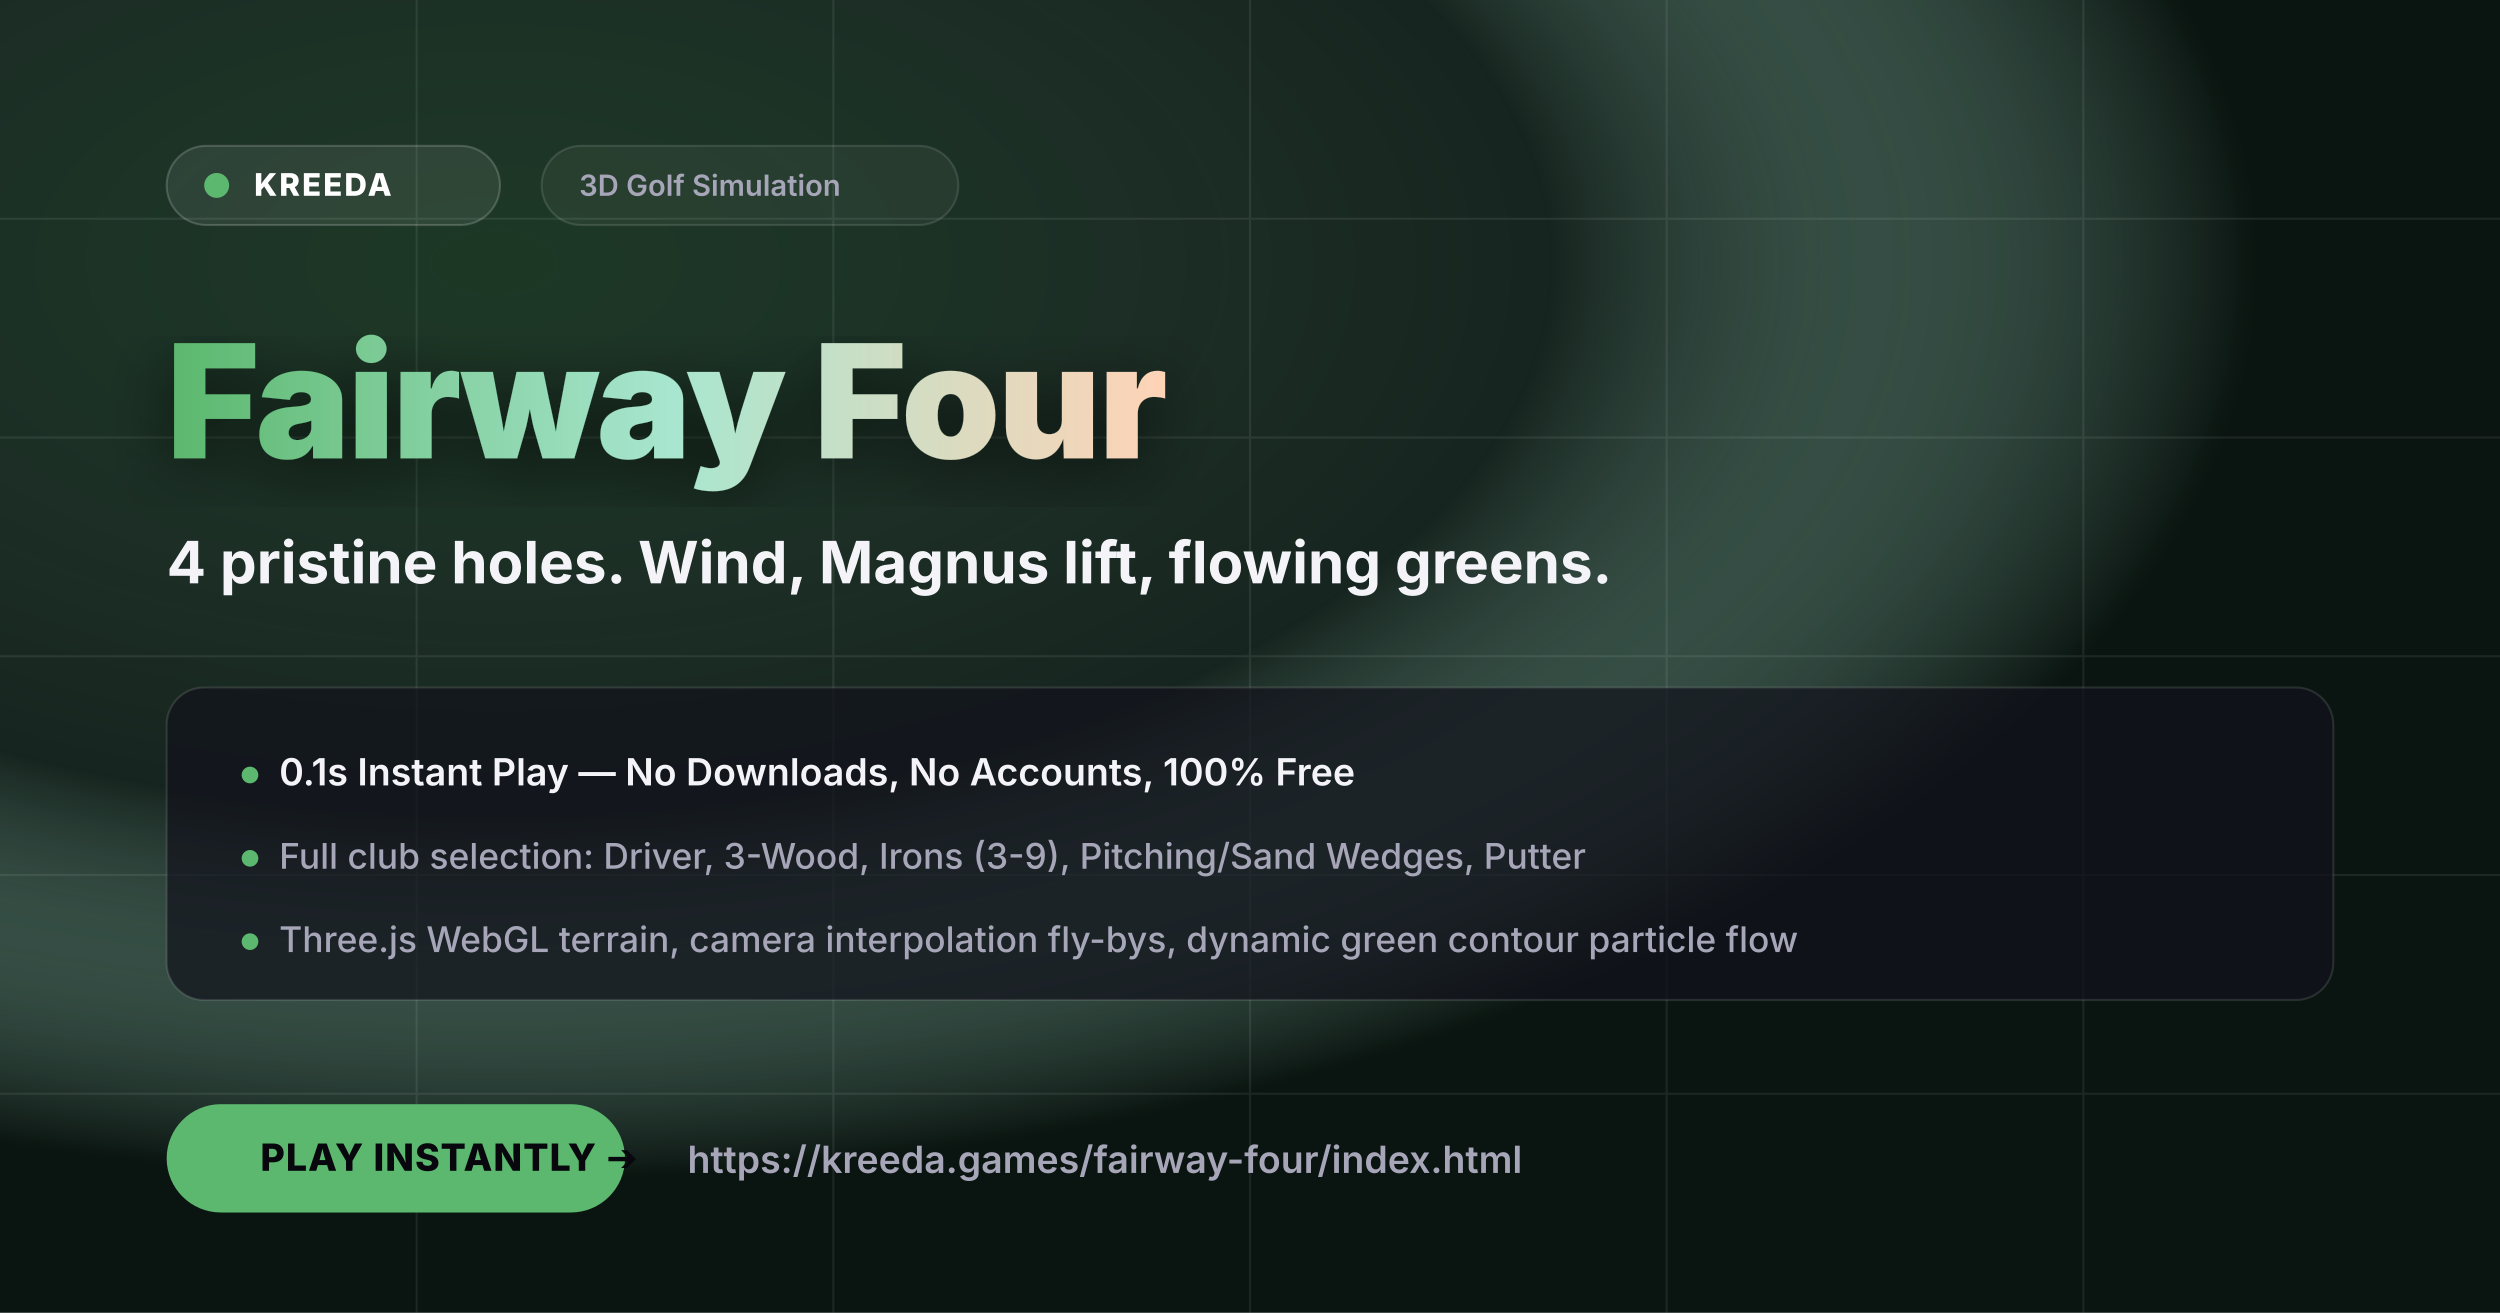
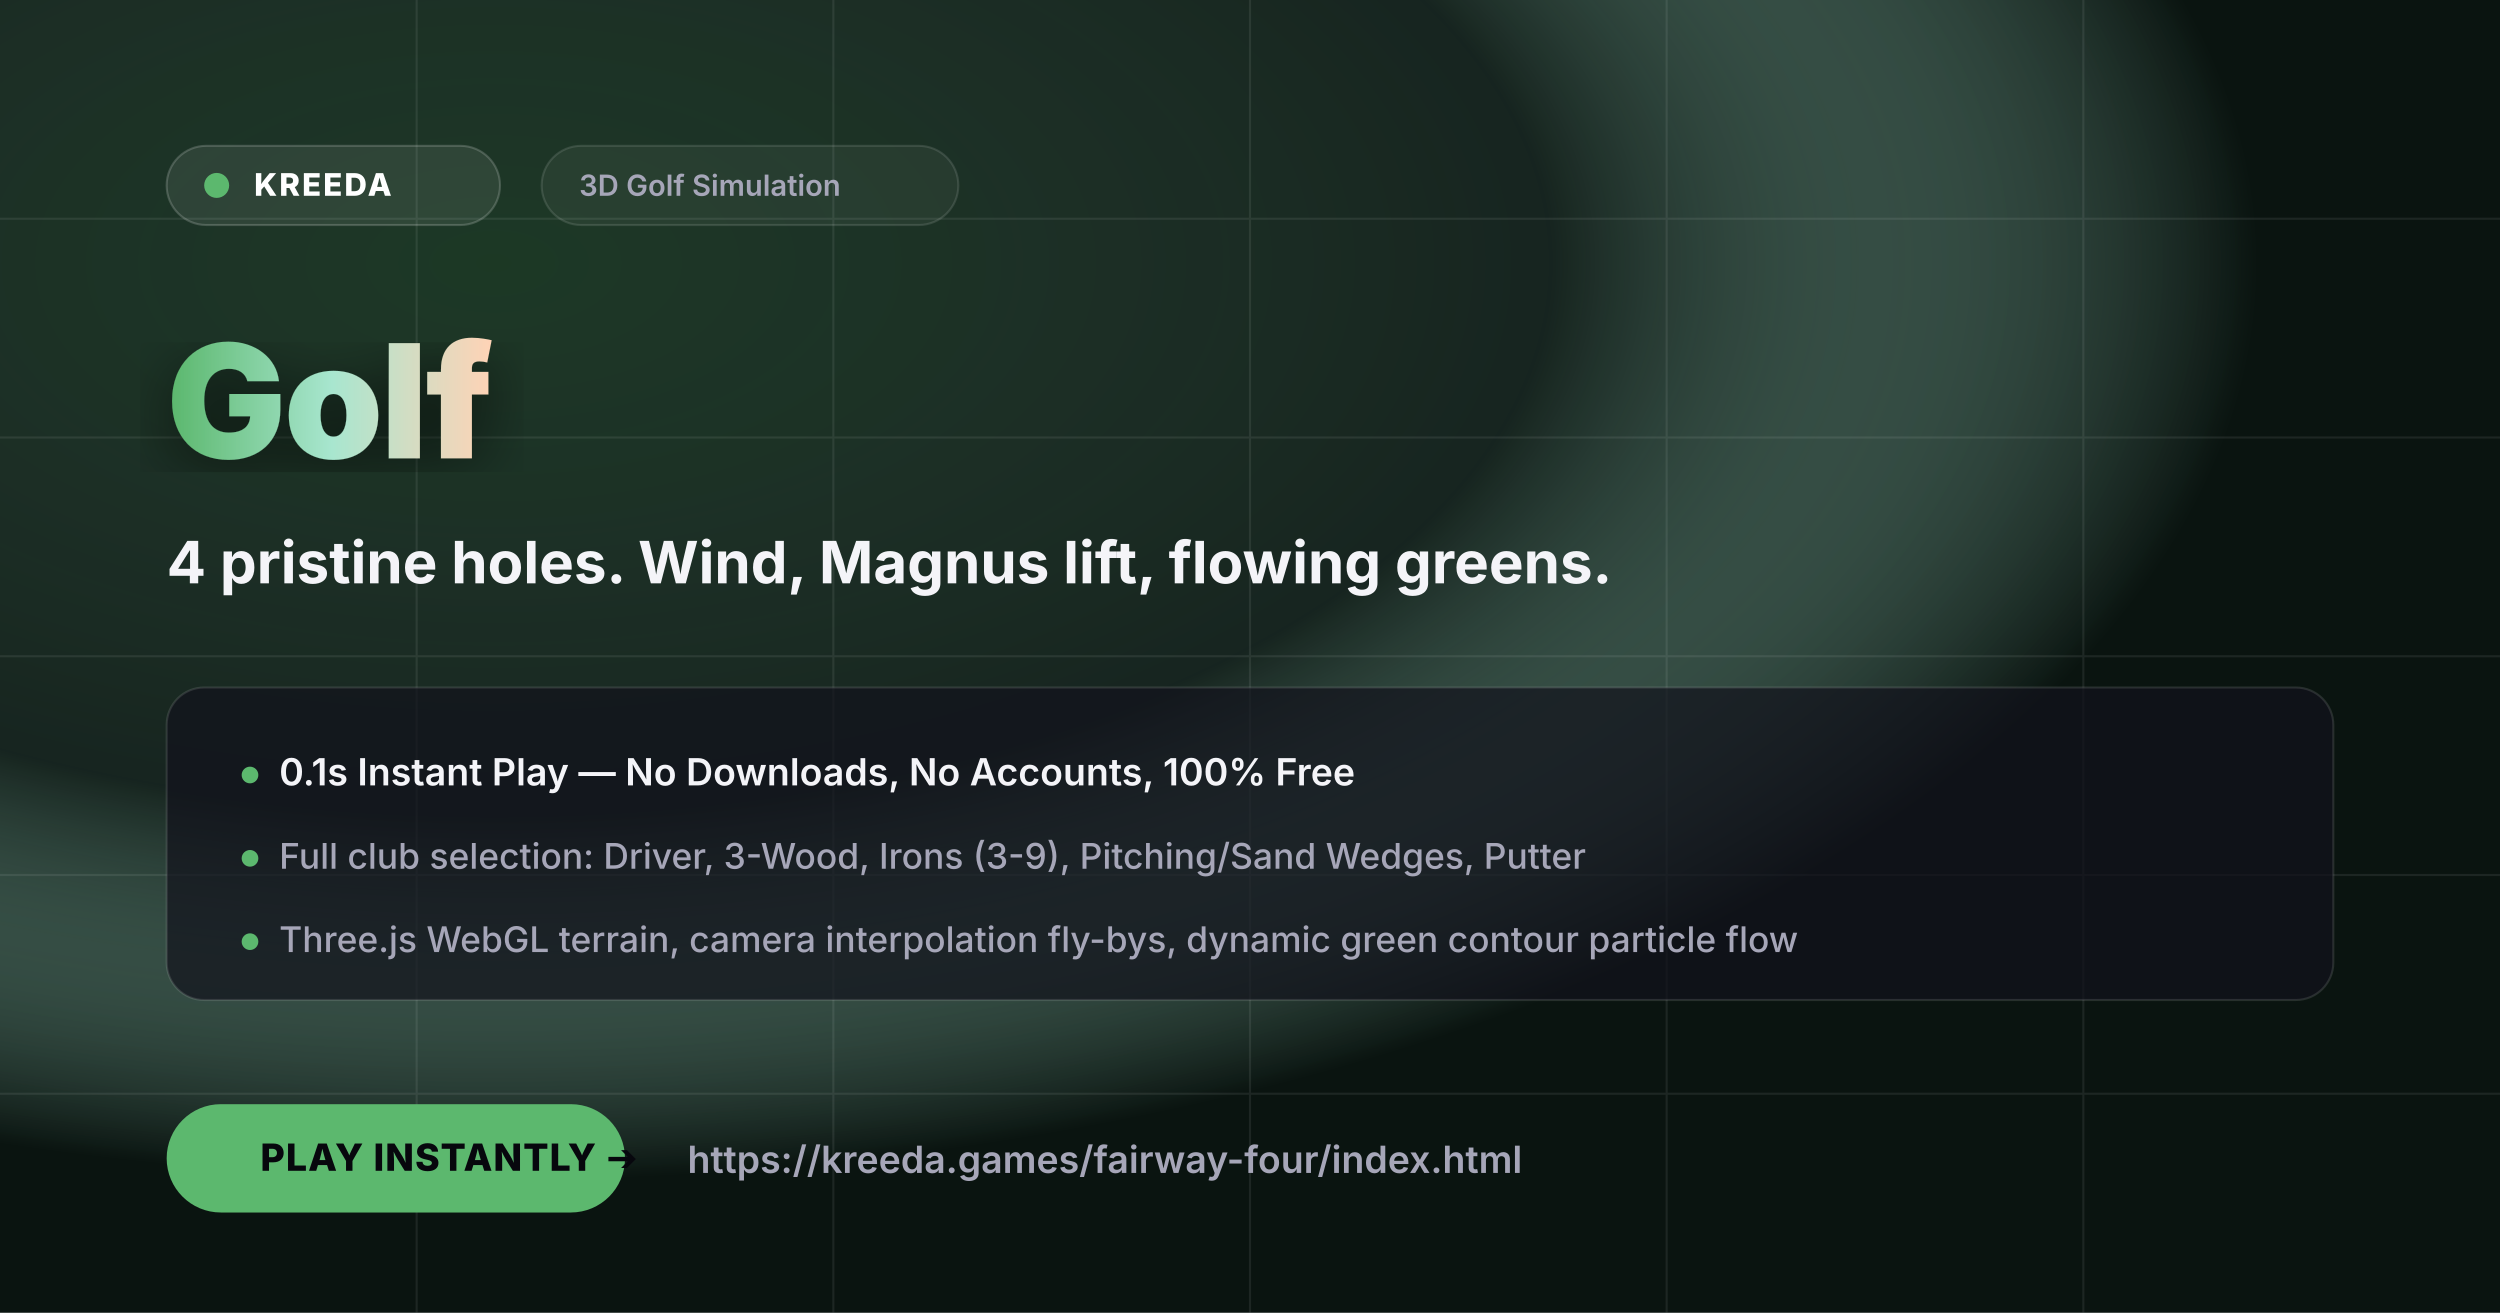
<svg xmlns="http://www.w3.org/2000/svg" viewBox="0 0 1200 630" width="1200" height="630">
  <defs>
    <radialGradient id="bgGlow" cx="20%" cy="20%" r="70%">
      <stop offset="0%" stop-color="#5cb86e" stop-opacity="0.22" />
      <stop offset="60%" stop-color="#a8e6cf" stop-opacity="0.08" />
      <stop offset="100%" stop-color="#0a1410" stop-opacity="1" />
    </radialGradient>
    <linearGradient id="textGrad" x1="0%" y1="0%" x2="100%" y2="0%">
      <stop offset="0%" stop-color="#5cb86e" />
      <stop offset="50%" stop-color="#a8e6cf" />
      <stop offset="100%" stop-color="#ffd3b6" />
    </linearGradient>
    <filter id="shadow" x="-10%" y="-10%" width="120%" height="120%">
      <feDropShadow dx="0" dy="8" stdDeviation="16" flood-color="#000000" flood-opacity="0.6" />
    </filter>
  </defs>
  <rect width="1200" height="630" fill="#0a1410" />
  <rect width="1200" height="630" fill="url(#bgGlow)" />
  <g opacity="0.08" stroke="#ffffff" stroke-width="1">
    <line x1="0" y1="105" x2="1200" y2="105" />
    <line x1="0" y1="210" x2="1200" y2="210" />
    <line x1="0" y1="315" x2="1200" y2="315" />
    <line x1="0" y1="420" x2="1200" y2="420" />
    <line x1="0" y1="525" x2="1200" y2="525" />
    <line x1="200" y1="0" x2="200" y2="630" />
    <line x1="400" y1="0" x2="400" y2="630" />
    <line x1="600" y1="0" x2="600" y2="630" />
    <line x1="800" y1="0" x2="800" y2="630" />
    <line x1="1000" y1="0" x2="1000" y2="630" />
  </g>
  <g transform="translate(80, 70)">
    <rect width="160" height="38" rx="19" fill="rgba(255,255,255,0.08)" stroke="rgba(255,255,255,0.18)" stroke-width="1" />
    <circle cx="24" cy="19" r="6" fill="#5cb86e" />
    <text x="42" y="24" fill="#ffffff" font-family="-apple-system, system-ui, sans-serif" font-weight="800" font-size="15" letter-spacing="1">KREEDA</text>
  </g>
  <g transform="translate(260, 70)">
    <rect width="200" height="38" rx="19" fill="rgba(255,255,255,0.05)" stroke="rgba(255,255,255,0.12)" stroke-width="1" />
    <text x="18" y="24" fill="#a6a6b8" font-family="-apple-system, system-ui, sans-serif" font-weight="600" font-size="14">3D Golf Simulation</text>
  </g>
-   <text x="80" y="220" fill="url(#textGrad)" font-family="-apple-system, system-ui, sans-serif" font-weight="900" font-size="76" letter-spacing="-1" filter="url(#shadow)">Fairway Four</text>
+   <text x="80" y="220" fill="url(#textGrad)" font-family="-apple-system, system-ui, sans-serif" font-weight="900" font-size="76" letter-spacing="-1" filter="url(#shadow)">Golf</text>
  <text x="80" y="280" fill="#f4f4f8" font-family="-apple-system, system-ui, sans-serif" font-weight="700" font-size="28" letter-spacing="0">4 pristine holes. Wind, Magnus lift, flowing greens.</text>
  <g transform="translate(80, 330)">
    <rect width="1040" height="150" rx="18" fill="rgba(18,18,28,0.7)" stroke="rgba(255,255,255,0.12)" stroke-width="1" />
    <g transform="translate(30, 42)">
      <circle cx="10" cy="0" r="4" fill="#5cb86e" />
      <text x="24" y="5" fill="#f4f4f8" font-family="-apple-system, system-ui, sans-serif" font-weight="600" font-size="18">0.1s Instant Play — No Downloads, No Accounts, 100% Free</text>
    </g>
    <g transform="translate(30, 82)">
      <circle cx="10" cy="0" r="4" fill="#5cb86e" />
      <text x="24" y="5" fill="#a6a6b8" font-family="-apple-system, system-ui, sans-serif" font-weight="500" font-size="17">Full club selection: Driver, 3-Wood, Irons (3-9), Pitching/Sand Wedges, Putter</text>
    </g>
    <g transform="translate(30, 122)">
      <circle cx="10" cy="0" r="4" fill="#5cb86e" />
      <text x="24" y="5" fill="#a6a6b8" font-family="-apple-system, system-ui, sans-serif" font-weight="500" font-size="17">Three.js WebGL terrain, camera interpolation fly-bys, dynamic green contour particle flow</text>
    </g>
  </g>
  <g transform="translate(80, 530)">
    <rect width="220" height="52" rx="26" fill="#5cb86e" />
    <text x="45" y="32" fill="#07070d" font-family="-apple-system, system-ui, sans-serif" font-weight="800" font-size="18" letter-spacing="0.5">PLAY INSTANTLY ➔</text>
  </g>
  <text x="330" y="563" fill="#a6a6b8" font-family="-apple-system, system-ui, sans-serif" font-weight="600" font-size="18">https://kreeda.games/fairway-four/index.html</text>
</svg>
